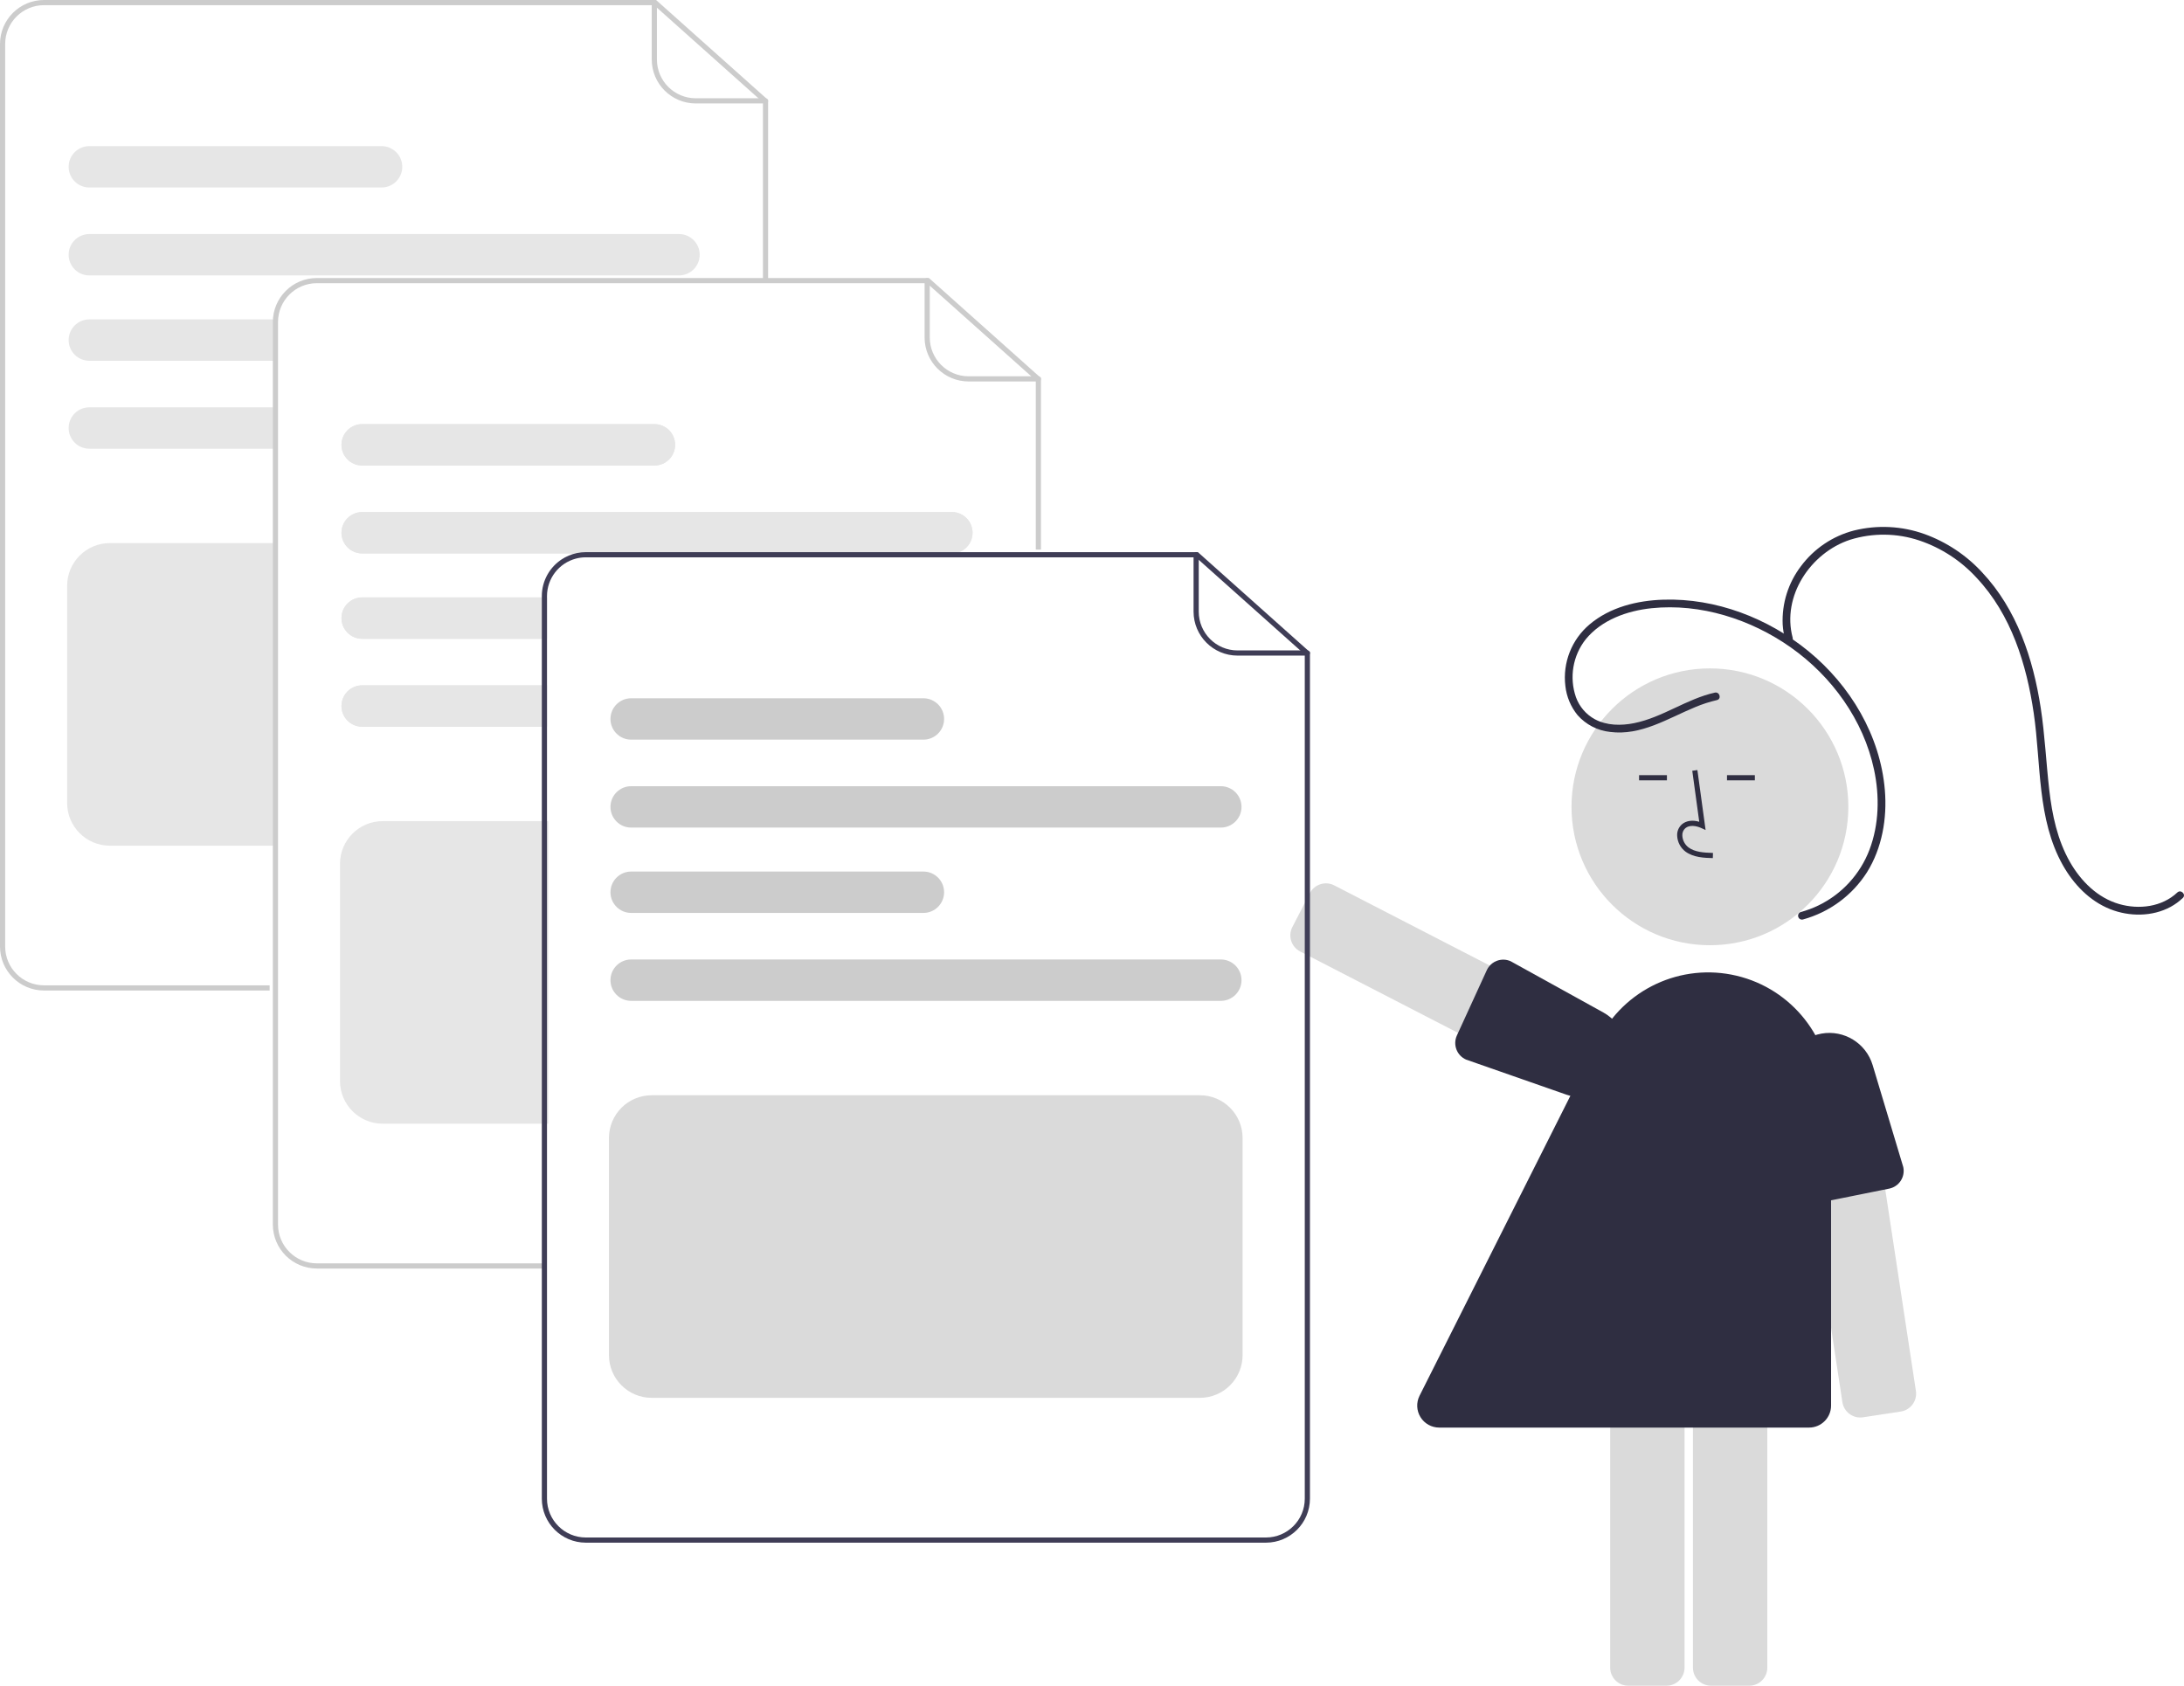
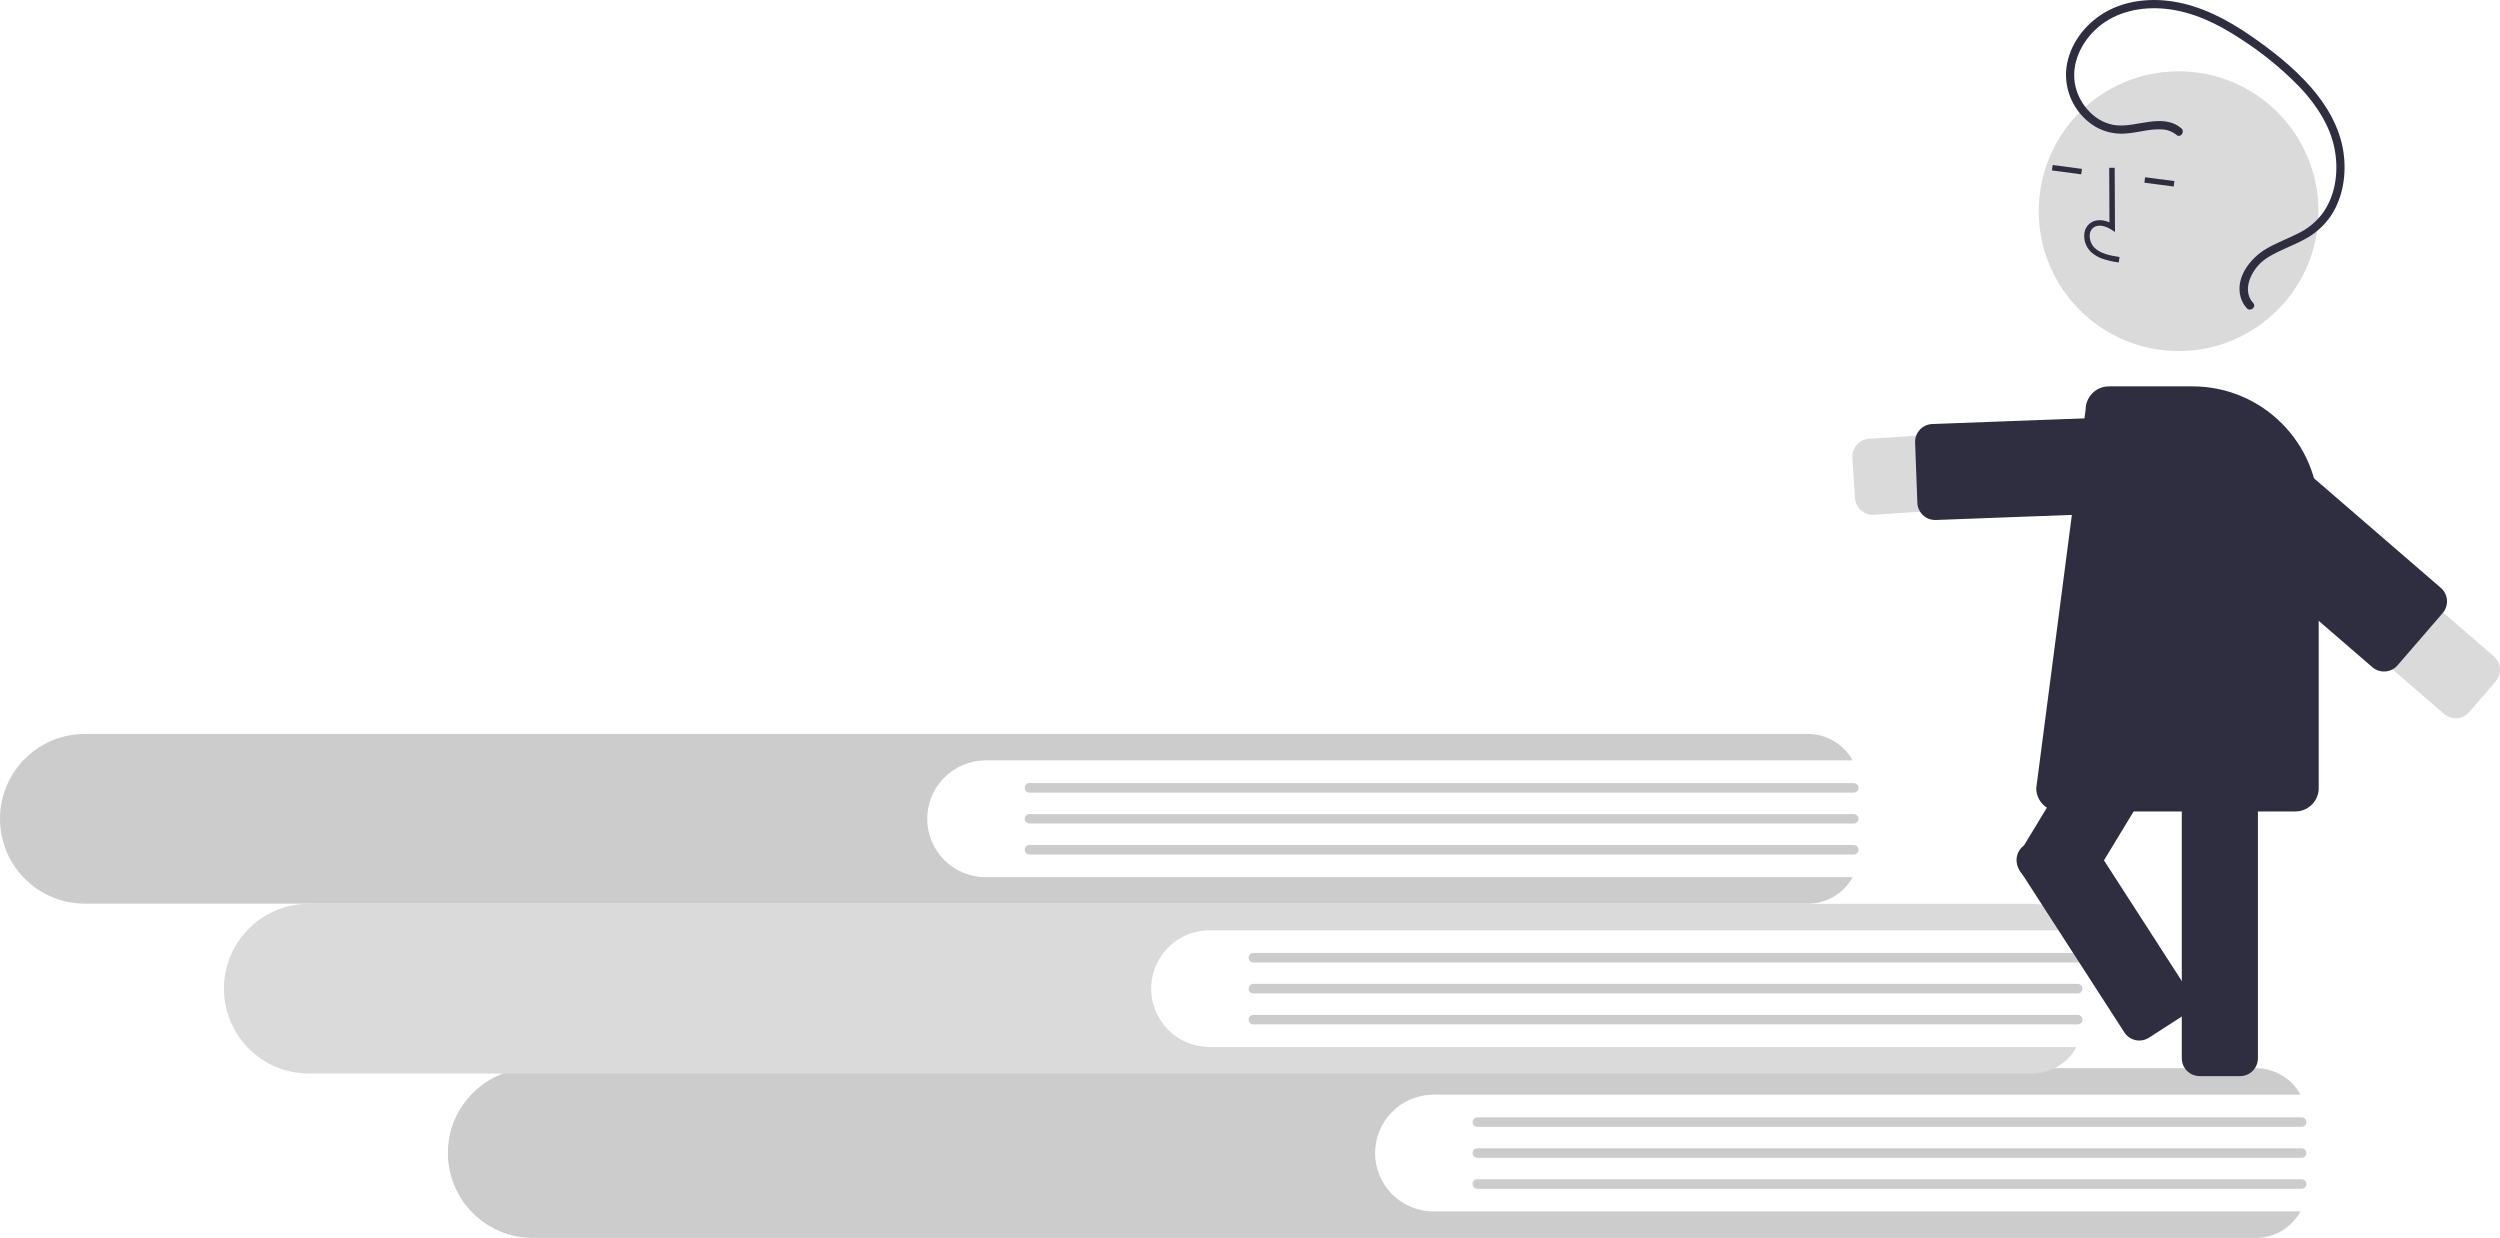
- <svg xmlns="http://www.w3.org/2000/svg" width="844.46" height="651.814" viewBox="0 0 844.46 651.814" role="img" artist="Katerina Limpitsouni" source="https://undraw.co/">
-   <path d="M789.817,548.366,680.48,491.995a7.007,7.007,0,0,1-3.014-9.429l6.763-13.118a7.008,7.008,0,0,1,9.429-3.014l109.337,56.372a7.007,7.007,0,0,1,3.014,9.429l-6.764,13.118a6.952,6.952,0,0,1-4.092,3.457,7.034,7.034,0,0,1-2.144.337A6.956,6.956,0,0,1,789.817,548.366Z" transform="translate(-177.7702 -124.0932)" fill="#dadada" />
-   <path d="M756.482,495.633a6.966,6.966,0,0,1,5.394.141l35.831,19.812a17.469,17.469,0,0,1,7.253,22.952l-.449-.219.449.219a17.484,17.484,0,0,1-21.476,8.842l-38.859-13.582a6.999,6.999,0,0,1-3.573-9.237L752.606,499.33a7.037,7.037,0,0,1,.743-1.294A6.958,6.958,0,0,1,756.482,495.633Z" transform="translate(-177.7702 -124.0932)" fill="#2f2e41" />
-   <circle cx="661.155" cy="311.968" r="53.519" fill="#dadada" />
-   <path d="M832.358,768.907V645.893a7.008,7.008,0,0,1,7-7h14.759a7.008,7.008,0,0,1,7,7V768.907a7.008,7.008,0,0,1-7,7H839.358A7.008,7.008,0,0,1,832.358,768.907Z" transform="translate(-177.7702 -124.0932)" fill="#dadada" />
-   <path d="M800.358,768.907V645.893a7.008,7.008,0,0,1,7-7h14.759a7.008,7.008,0,0,1,7,7V768.907a7.008,7.008,0,0,1-7,7H807.358A7.008,7.008,0,0,1,800.358,768.907Z" transform="translate(-177.7702 -124.0932)" fill="#dadada" />
-   <path d="M840.049,455.897l.056-2c-3.721-.104-7.001-.337-9.466-2.138A6.148,6.148,0,0,1,828.258,447.231a3.514,3.514,0,0,1,1.153-2.895c1.636-1.382,4.269-.935,6.188-.055l1.655.759-3.173-23.19-1.981.271,2.699,19.727c-2.607-.767-5.023-.437-6.678.961a5.471,5.471,0,0,0-1.86,4.492,8.133,8.133,0,0,0,3.2,6.073C832.627,455.689,836.742,455.804,840.049,455.897Z" transform="translate(-177.7702 -124.0932)" fill="#2f2e41" />
-   <rect x="633.758" y="299.73" width="10.771" height="2" fill="#2f2e41" />
-   <rect x="667.758" y="299.73" width="10.771" height="2" fill="#2f2e41" />
-   <path d="M890.139,666.249,871.629,544.635a7.007,7.007,0,0,1,5.867-7.973L892.087,534.441a7.008,7.008,0,0,1,7.974,5.867L918.571,661.921a7.008,7.008,0,0,1-5.867,7.974l-14.591,2.221a6.994,6.994,0,0,1-7.974-5.867Z" transform="translate(-177.7702 -124.0932)" fill="#dadada" />
-   <path d="M875.834,588.191a6.966,6.966,0,0,1-3.055-4.448l-5.019-40.635a17.469,17.469,0,0,1,14.311-19.354l.087.492-.087-.492a17.484,17.484,0,0,1,19.773,12.184l11.84,39.425a6.999,6.999,0,0,1-5.375,8.318l-27.205,5.474a7.037,7.037,0,0,1-1.484.159A6.958,6.958,0,0,1,875.834,588.191Z" transform="translate(-177.7702 -124.0932)" fill="#2f2e41" />
-   <path d="M877.27,676.093H734.247a8.5,8.5,0,0,1-7.594-12.319L795.802,526.263a47.516,47.516,0,0,1,89.968,21.347V667.593A8.51,8.51,0,0,1,877.27,676.093Z" transform="translate(-177.7702 -124.0932)" fill="#2f2e41" />
-   <path d="M840.821,391.907c-10.956,2.446-20.197,9.587-31.212,11.807-5.02,1.012-10.548.97-15.158-1.501a15.799,15.799,0,0,1-7.335-8.559,23.621,23.621,0,0,1,3.767-22.341c6.184-7.57,16.043-11.058,25.502-12.041,18.93-1.967,38.375,4.271,53.783,15.137,15.909,11.22,28.114,28.067,32.208,47.241,2.188,10.25,1.973,21.153-1.764,31.023a39.528,39.528,0,0,1-19.769,21.545,38.796,38.796,0,0,1-6.766,2.519,1.501,1.501,0,0,0,.798,2.893A42.731,42.731,0,0,0,899.642,461.391c5.861-9.375,7.827-20.852,6.925-31.759-1.746-21.099-13.349-40.492-29.569-53.768-15.582-12.754-35.74-20.515-56.007-19.898-10.164.309-20.715,2.889-28.619,9.587a26.919,26.919,0,0,0-9.342,23.787,21.571,21.571,0,0,0,4.736,11.294,19.518,19.518,0,0,0,12.528,6.47c11.984,1.56,22.376-5.233,32.966-9.6a51.263,51.263,0,0,1,8.36-2.705c1.883-.421,1.086-3.313-.798-2.893Z" transform="translate(-177.7702 -124.0932)" fill="#2f2e41" />
-   <path d="M870.923,370.705c-4.303-16.107,6.926-32.872,22.184-37.902a43.585,43.585,0,0,1,26.84.299,52.942,52.942,0,0,1,22.118,14.441c13.374,14.228,19.299,33.432,22.071,52.366,2.862,19.549,1.247,40.961,11.25,58.725,4.147,7.365,10.303,13.814,18.257,16.986,7.42,2.959,16.31,2.973,23.419-.873a22.458,22.458,0,0,0,4.705-3.437c1.407-1.328-.717-3.446-2.121-2.121-5.953,5.617-14.825,6.677-22.476,4.472-8.345-2.404-14.769-8.818-19.001-16.203-4.895-8.541-6.933-18.303-8.045-27.989-1.213-10.574-1.681-21.204-3.302-31.735-2.923-18.993-9.238-38.059-22.636-52.312a56.363,56.363,0,0,0-22.275-14.821,47.224,47.224,0,0,0-27.278-1.377,37.203,37.203,0,0,0-20.506,13.79,34.679,34.679,0,0,0-7.073,22.536,30.616,30.616,0,0,0,.975,5.953,1.501,1.501,0,0,0,2.893-.798Z" transform="translate(-177.7702 -124.0932)" fill="#2f2e41" />
-   <path d="M282.03,507.093H194.77a17.019,17.019,0,0,1-17-17v-349a17.019,17.019,0,0,1,17-17H431.451l43.319,38.678v70.322h-2V163.667L430.688,126.093H194.77a15.017,15.017,0,0,0-15,15v349a15.017,15.017,0,0,0,15,15h87.26Z" transform="translate(-177.7702 -124.0932)" fill="#ccc" />
-   <path d="M473.77,164.093h-27a17.019,17.019,0,0,1-17-17v-22a1,1,0,1,1,2,0v22a15.017,15.017,0,0,0,15,15h27a1,1,0,0,1,0,2Z" transform="translate(-177.7702 -124.0932)" fill="#ccc" />
-   <path d="M440.31,214.593h-228a8,8,0,0,0,0,16h228a8,8,0,0,0,0-16Z" transform="translate(-177.7702 -124.0932)" fill="#e6e6e6" />
-   <path d="M325.31,180.593h-113a8,8,0,0,0,0,16h113a8,8,0,0,0,0-16Z" transform="translate(-177.7702 -124.0932)" fill="#e6e6e6" />
-   <path d="M212.31,281.593a8,8,0,0,0,0,16h71.46v-16Z" transform="translate(-177.7702 -124.0932)" fill="#e6e6e6" />
-   <path d="M212.31,247.593a8,8,0,1,0,0,16h71.46v-16Z" transform="translate(-177.7702 -124.0932)" fill="#e6e6e6" />
-   <path d="M284.27,451.093h-64.04a16.519,16.519,0,0,1-16.5-16.5v-84a16.519,16.519,0,0,1,16.5-16.5h64.04Z" transform="translate(-177.7702 -124.0932)" fill="#e6e6e6" />
-   <path d="M387.53,614.593H300.27a17.019,17.019,0,0,1-17-17v-349a17.019,17.019,0,0,1,17-17H536.951l43.319,38.678v66.322h-2V271.167L536.188,233.593H300.27a15.017,15.017,0,0,0-15,15v349a15.017,15.017,0,0,0,15,15h87.26Z" transform="translate(-177.7702 -124.0932)" fill="#ccc" />
-   <path d="M579.27,271.593h-27a17.019,17.019,0,0,1-17-17v-22a1,1,0,1,1,2,0v22a15.017,15.017,0,0,0,15,15h27a1,1,0,0,1,0,2Z" transform="translate(-177.7702 -124.0932)" fill="#ccc" />
-   <path d="M545.81,322.093h-228a8,8,0,0,0,0,16h228a8,8,0,0,0,0-16Z" transform="translate(-177.7702 -124.0932)" fill="#e6e6e6" />
-   <path d="M430.81,288.093h-113a8,8,0,0,0,0,16h113a8,8,0,0,0,0-16Z" transform="translate(-177.7702 -124.0932)" fill="#e6e6e6" />
-   <path d="M545.81,322.093h-228a8,8,0,0,0,0,16h228a8,8,0,0,0,0-16Z" transform="translate(-177.7702 -124.0932)" fill="#e6e6e6" />
-   <path d="M430.81,288.093h-113a8,8,0,0,0,0,16h113a8,8,0,0,0,0-16Z" transform="translate(-177.7702 -124.0932)" fill="#e6e6e6" />
-   <path d="M317.81,389.093a8,8,0,0,0,0,16h71.46v-16Z" transform="translate(-177.7702 -124.0932)" fill="#e6e6e6" />
-   <path d="M317.81,355.093a8,8,0,0,0,0,16h71.46v-16Z" transform="translate(-177.7702 -124.0932)" fill="#e6e6e6" />
-   <path d="M317.81,389.093a8,8,0,0,0,0,16h71.46v-16Z" transform="translate(-177.7702 -124.0932)" fill="#e6e6e6" />
-   <path d="M317.81,355.093a8,8,0,0,0,0,16h71.46v-16Z" transform="translate(-177.7702 -124.0932)" fill="#e6e6e6" />
-   <path d="M389.77,558.593h-64.04a16.519,16.519,0,0,1-16.5-16.5v-84a16.519,16.519,0,0,1,16.5-16.5h64.04Z" transform="translate(-177.7702 -124.0932)" fill="#e6e6e6" />
-   <path d="M395.41,340.093a16.994,16.994,0,0,0-8.14,14.5v2.5h2v-2.5a15.027,15.027,0,0,1,11.15-14.5Zm245.54-2.5H404.27a17.02,17.02,0,0,0-17,17v349a17.024,17.024,0,0,0,17,17h263a17.024,17.024,0,0,0,17-17v-327.32Zm41.32,366a15.018,15.018,0,0,1-15,15h-263a15.018,15.018,0,0,1-15-15v-349a15.027,15.027,0,0,1,11.15-14.5,14.833,14.833,0,0,1,3.85-.5H640.19l42.08,37.57Zm-286.86-363.5a16.994,16.994,0,0,0-8.14,14.5v2.5h2v-2.5a15.027,15.027,0,0,1,11.15-14.5Z" transform="translate(-177.7702 -124.0932)" fill="#3f3d56" />
-   <path d="M683.27,377.593h-27a17.019,17.019,0,0,1-17-17v-22a1,1,0,0,1,2,0v22a15.017,15.017,0,0,0,15,15h27a1,1,0,0,1,0,2Z" transform="translate(-177.7702 -124.0932)" fill="#3f3d56" />
-   <path d="M649.812,444.093h-228a8,8,0,1,1,0-16h228a8,8,0,0,1,0,16Z" transform="translate(-177.7702 -124.0932)" fill="#ccc" />
-   <path d="M534.812,410.093h-113a8,8,0,1,1,0-16h113a8,8,0,0,1,0,16Z" transform="translate(-177.7702 -124.0932)" fill="#ccc" />
-   <path d="M649.812,511.093h-228a8,8,0,1,1,0-16h228a8,8,0,0,1,0,16Z" transform="translate(-177.7702 -124.0932)" fill="#ccc" />
-   <path d="M534.812,477.093h-113a8,8,0,1,1,0-16h113a8,8,0,0,1,0,16Z" transform="translate(-177.7702 -124.0932)" fill="#ccc" />
-   <path d="M641.729,664.593h-212a16.519,16.519,0,0,1-16.5-16.5v-84a16.519,16.519,0,0,1,16.5-16.5h212a16.519,16.519,0,0,1,16.5,16.5v84A16.519,16.519,0,0,1,641.729,664.593Z" transform="translate(-177.7702 -124.0932)" fill="#dadada" />
+ <svg xmlns="http://www.w3.org/2000/svg" width="911.602" height="451.384" viewBox="0 0 911.602 451.384" role="img" artist="Katerina Limpitsouni" source="https://undraw.co/">
+   <path d="M666.907,666.039a21.283,21.283,0,0,1,0-42.566H983.042a18.505,18.505,0,0,0-16.237-9.653H338.413a30.932,30.932,0,0,0-30.897,30.936,30.952,30.952,0,0,0,30.897,30.936H966.805a18.506,18.506,0,0,0,16.237-9.653Z" transform="translate(-144.1992 -224.3079)" fill="#ccc" />
+   <path d="M983.462,635.2H682.891a1.737,1.737,0,0,1,0-3.475H983.462a1.737,1.737,0,0,1,0,3.475Z" transform="translate(-144.1992 -224.3079)" fill="#ccc" />
+   <path d="M983.462,646.493H682.891a1.737,1.737,0,0,1,0-3.475H983.462a1.737,1.737,0,0,1,0,3.475Z" transform="translate(-144.1992 -224.3079)" fill="#ccc" />
+   <path d="M983.462,657.787H682.891a1.737,1.737,0,0,1,0-3.475H983.462a1.737,1.737,0,0,1,0,3.475Z" transform="translate(-144.1992 -224.3079)" fill="#ccc" />
+   <path d="M585.249,606.099a21.283,21.283,0,0,1,0-42.566H901.384a18.505,18.505,0,0,0-16.237-9.653H256.755a30.933,30.933,0,0,0-30.898,30.936,30.952,30.952,0,0,0,30.898,30.936H885.147a18.505,18.505,0,0,0,16.237-9.653Z" transform="translate(-144.1992 -224.3079)" fill="#dadada" />
+   <path d="M901.804,575.26H601.233a1.737,1.737,0,0,1,0-3.475H901.804a1.737,1.737,0,1,1,0,3.475Z" transform="translate(-144.1992 -224.3079)" fill="#ccc" />
+   <path d="M901.804,586.553H601.233a1.737,1.737,0,0,1,0-3.475H901.804a1.737,1.737,0,1,1,0,3.475Z" transform="translate(-144.1992 -224.3079)" fill="#ccc" />
+   <path d="M901.804,597.846H601.233a1.737,1.737,0,0,1,0-3.475H901.804a1.737,1.737,0,1,1,0,3.475Z" transform="translate(-144.1992 -224.3079)" fill="#ccc" />
+   <path d="M503.591,544.158a21.283,21.283,0,0,1,0-42.566H819.726a18.506,18.506,0,0,0-16.237-9.653H175.097a30.932,30.932,0,0,0-30.897,30.936,30.952,30.952,0,0,0,30.897,30.936H803.489a18.505,18.505,0,0,0,16.237-9.653Z" transform="translate(-144.1992 -224.3079)" fill="#ccc" />
+   <path d="M820.146,513.32H519.575a1.737,1.737,0,0,1,0-3.475H820.146a1.737,1.737,0,1,1,0,3.475Z" transform="translate(-144.1992 -224.3079)" fill="#ccc" />
+   <path d="M820.146,524.613H519.575a1.737,1.737,0,1,1,0-3.475H820.146a1.737,1.737,0,1,1,0,3.475Z" transform="translate(-144.1992 -224.3079)" fill="#ccc" />
+   <path d="M820.146,535.906H519.575a1.737,1.737,0,0,1,0-3.475H820.146a1.737,1.737,0,1,1,0,3.475Z" transform="translate(-144.1992 -224.3079)" fill="#ccc" />
+   <path d="M827.087,412.022a6.5,6.5,0,0,1-6.476-6.075l-.965-14.728a6.5,6.5,0,0,1,6.061-6.911l115.387-7.557a13.88,13.88,0,1,1,1.814,27.701l-115.387,7.556Q827.304,412.021,827.087,412.022Z" transform="translate(-144.1992 -224.3079)" fill="#dadada" />
+   <path d="M849.84,413.921a6.508,6.508,0,0,1-6.493-6.258l-.822-21.998a6.5,6.5,0,0,1,6.253-6.738l94.886-3.546a6.5,6.5,0,0,1,6.738,6.253l.822,21.998a6.5,6.5,0,0,1-6.253,6.738l-94.886,3.546C850.003,413.919,849.921,413.921,849.84,413.921Z" transform="translate(-144.1992 -224.3079)" fill="#2f2e41" />
+   <path d="M961.031,616.701H946.271a6.507,6.507,0,0,1-6.5-6.5V487.187a6.507,6.507,0,0,1,6.5-6.5H961.031a6.507,6.507,0,0,1,6.5,6.5V610.201A6.507,6.507,0,0,1,961.031,616.701Z" transform="translate(-144.1992 -224.3079)" fill="#2f2e41" />
+   <path d="M895.518,551.677l-12.622-7.651a6.507,6.507,0,0,1-2.189-8.928L944.471,429.901a6.507,6.507,0,0,1,8.928-2.189l12.622,7.651a6.507,6.507,0,0,1,2.189,8.928l-63.764,105.198A6.507,6.507,0,0,1,895.518,551.677Z" transform="translate(-144.1992 -224.3079)" fill="#2f2e41" />
+   <circle cx="794.415" cy="77.001" r="51" fill="#dadada" />
+   <path d="M911.008,318.722a12.095,12.095,0,0,1-4.417-2.593,8.133,8.133,0,0,1-2.377-6.439,5.472,5.472,0,0,1,2.433-4.211c1.824-1.17,4.263-1.173,6.747-.079l-.094-19.91,2-.01.111,23.406-1.541-.969c-1.787-1.122-4.339-1.912-6.142-.755a3.514,3.514,0,0,0-1.522,2.719,6.146,6.146,0,0,0,1.768,4.801c2.208,2.11,5.43,2.769,9.105,3.359l-.317,1.975A32.964,32.964,0,0,1,911.008,318.722Z" transform="translate(-144.1992 -224.3079)" fill="#2f2e41" />
+   <rect x="896.891" y="280.795" width="2" height="10.772" transform="translate(352.4155 914.5657) rotate(-82.4768)" fill="#2f2e41" />
+   <rect x="930.598" y="285.246" width="2" height="10.772" transform="translate(377.2975 951.8508) rotate(-82.4768)" fill="#2f2e41" />
+   <path d="M981.199,520.192h-86a8.51,8.51,0,0,1-8.5-8.5l18.004-138.064a8.49,8.49,0,0,1,8.496-8.436h30.52a46.032,46.032,0,0,1,45.98,45.98v100.52A8.51,8.51,0,0,1,981.199,520.192Z" transform="translate(-144.1992 -224.3079)" fill="#2f2e41" />
+   <path d="M1055.19,465.789a6.51,6.51,0,0,1-.967,7.007l-9.649,11.169a6.499,6.499,0,0,1-9.168.669l-87.501-75.597a13.879,13.879,0,1,1,18.148-21.005l87.501,75.597A6.464,6.464,0,0,1,1055.19,465.789Z" transform="translate(-144.1992 -224.3079)" fill="#dadada" />
+   <path d="M1035.877,440.841a6.51,6.51,0,0,1-.967,7.007l-16.482,19.077a6.507,6.507,0,0,1-9.168.669l-71.851-62.076a6.499,6.499,0,0,1-.669-9.168l16.481-19.076a6.499,6.499,0,0,1,9.168-.669l71.851,62.076A6.472,6.472,0,0,1,1035.877,440.841Z" transform="translate(-144.1992 -224.3079)" fill="#2f2e41" />
+   <path d="M939.568,271.061c-6.818-5.642-15.931-.306-23.641-1.063-7.376-.725-13.313-7.216-14.931-14.201-1.887-8.15,2.204-16.428,8.367-21.649,6.75-5.718,15.813-7.495,24.449-6.625,9.898.997,19.018,5.429,27.228,10.843a121.851,121.851,0,0,1,21.783,17.759c5.871,6.241,10.886,13.718,12.604,22.234,1.561,7.739.645,16.366-3.821,23.032a24.205,24.205,0,0,1-9.324,7.984c-3.9,2.008-8.073,3.47-11.845,5.728-5.704,3.414-11.178,10.373-9.237,17.47a9.793,9.793,0,0,0,2.305,4.147c1.318,1.408,3.609-.529,2.288-1.941-2.32-2.479-2.295-5.845-1.141-8.88a16.272,16.272,0,0,1,7.081-8.09c3.949-2.358,8.33-3.851,12.382-6.008a27.022,27.022,0,0,0,9.754-8.401c4.768-6.899,6.065-15.784,4.798-23.956-1.37-8.844-6.079-16.815-11.918-23.458-6.355-7.23-14.107-13.305-22.012-18.745-8.482-5.837-17.824-10.73-28.09-12.369-8.899-1.421-18.493-.26-26.156,4.721-7.153,4.649-12.557,12.515-12.944,21.196a22.235,22.235,0,0,0,10.753,19.741,19.101,19.101,0,0,0,11.458,2.426c4.256-.354,8.496-1.739,12.791-1.459a8.941,8.941,0,0,1,5.308,2.028c1.49,1.233,3.19-1.242,1.713-2.464Z" transform="translate(-144.1992 -224.3079)" fill="#2f2e41" />
+   <path d="M879.599,536.876q.027-.169.064-.338a6.456,6.456,0,0,1,2.831-4.091l12.403-8a6.508,6.508,0,0,1,8.986,1.939l38.261,59.32a6.501,6.501,0,0,1-1.939,8.986l-12.404,8a6.508,6.508,0,0,1-8.986-1.939l-38.261-59.32A6.453,6.453,0,0,1,879.599,536.876Z" transform="translate(-144.1992 -224.3079)" fill="#2f2e41" />
</svg>
